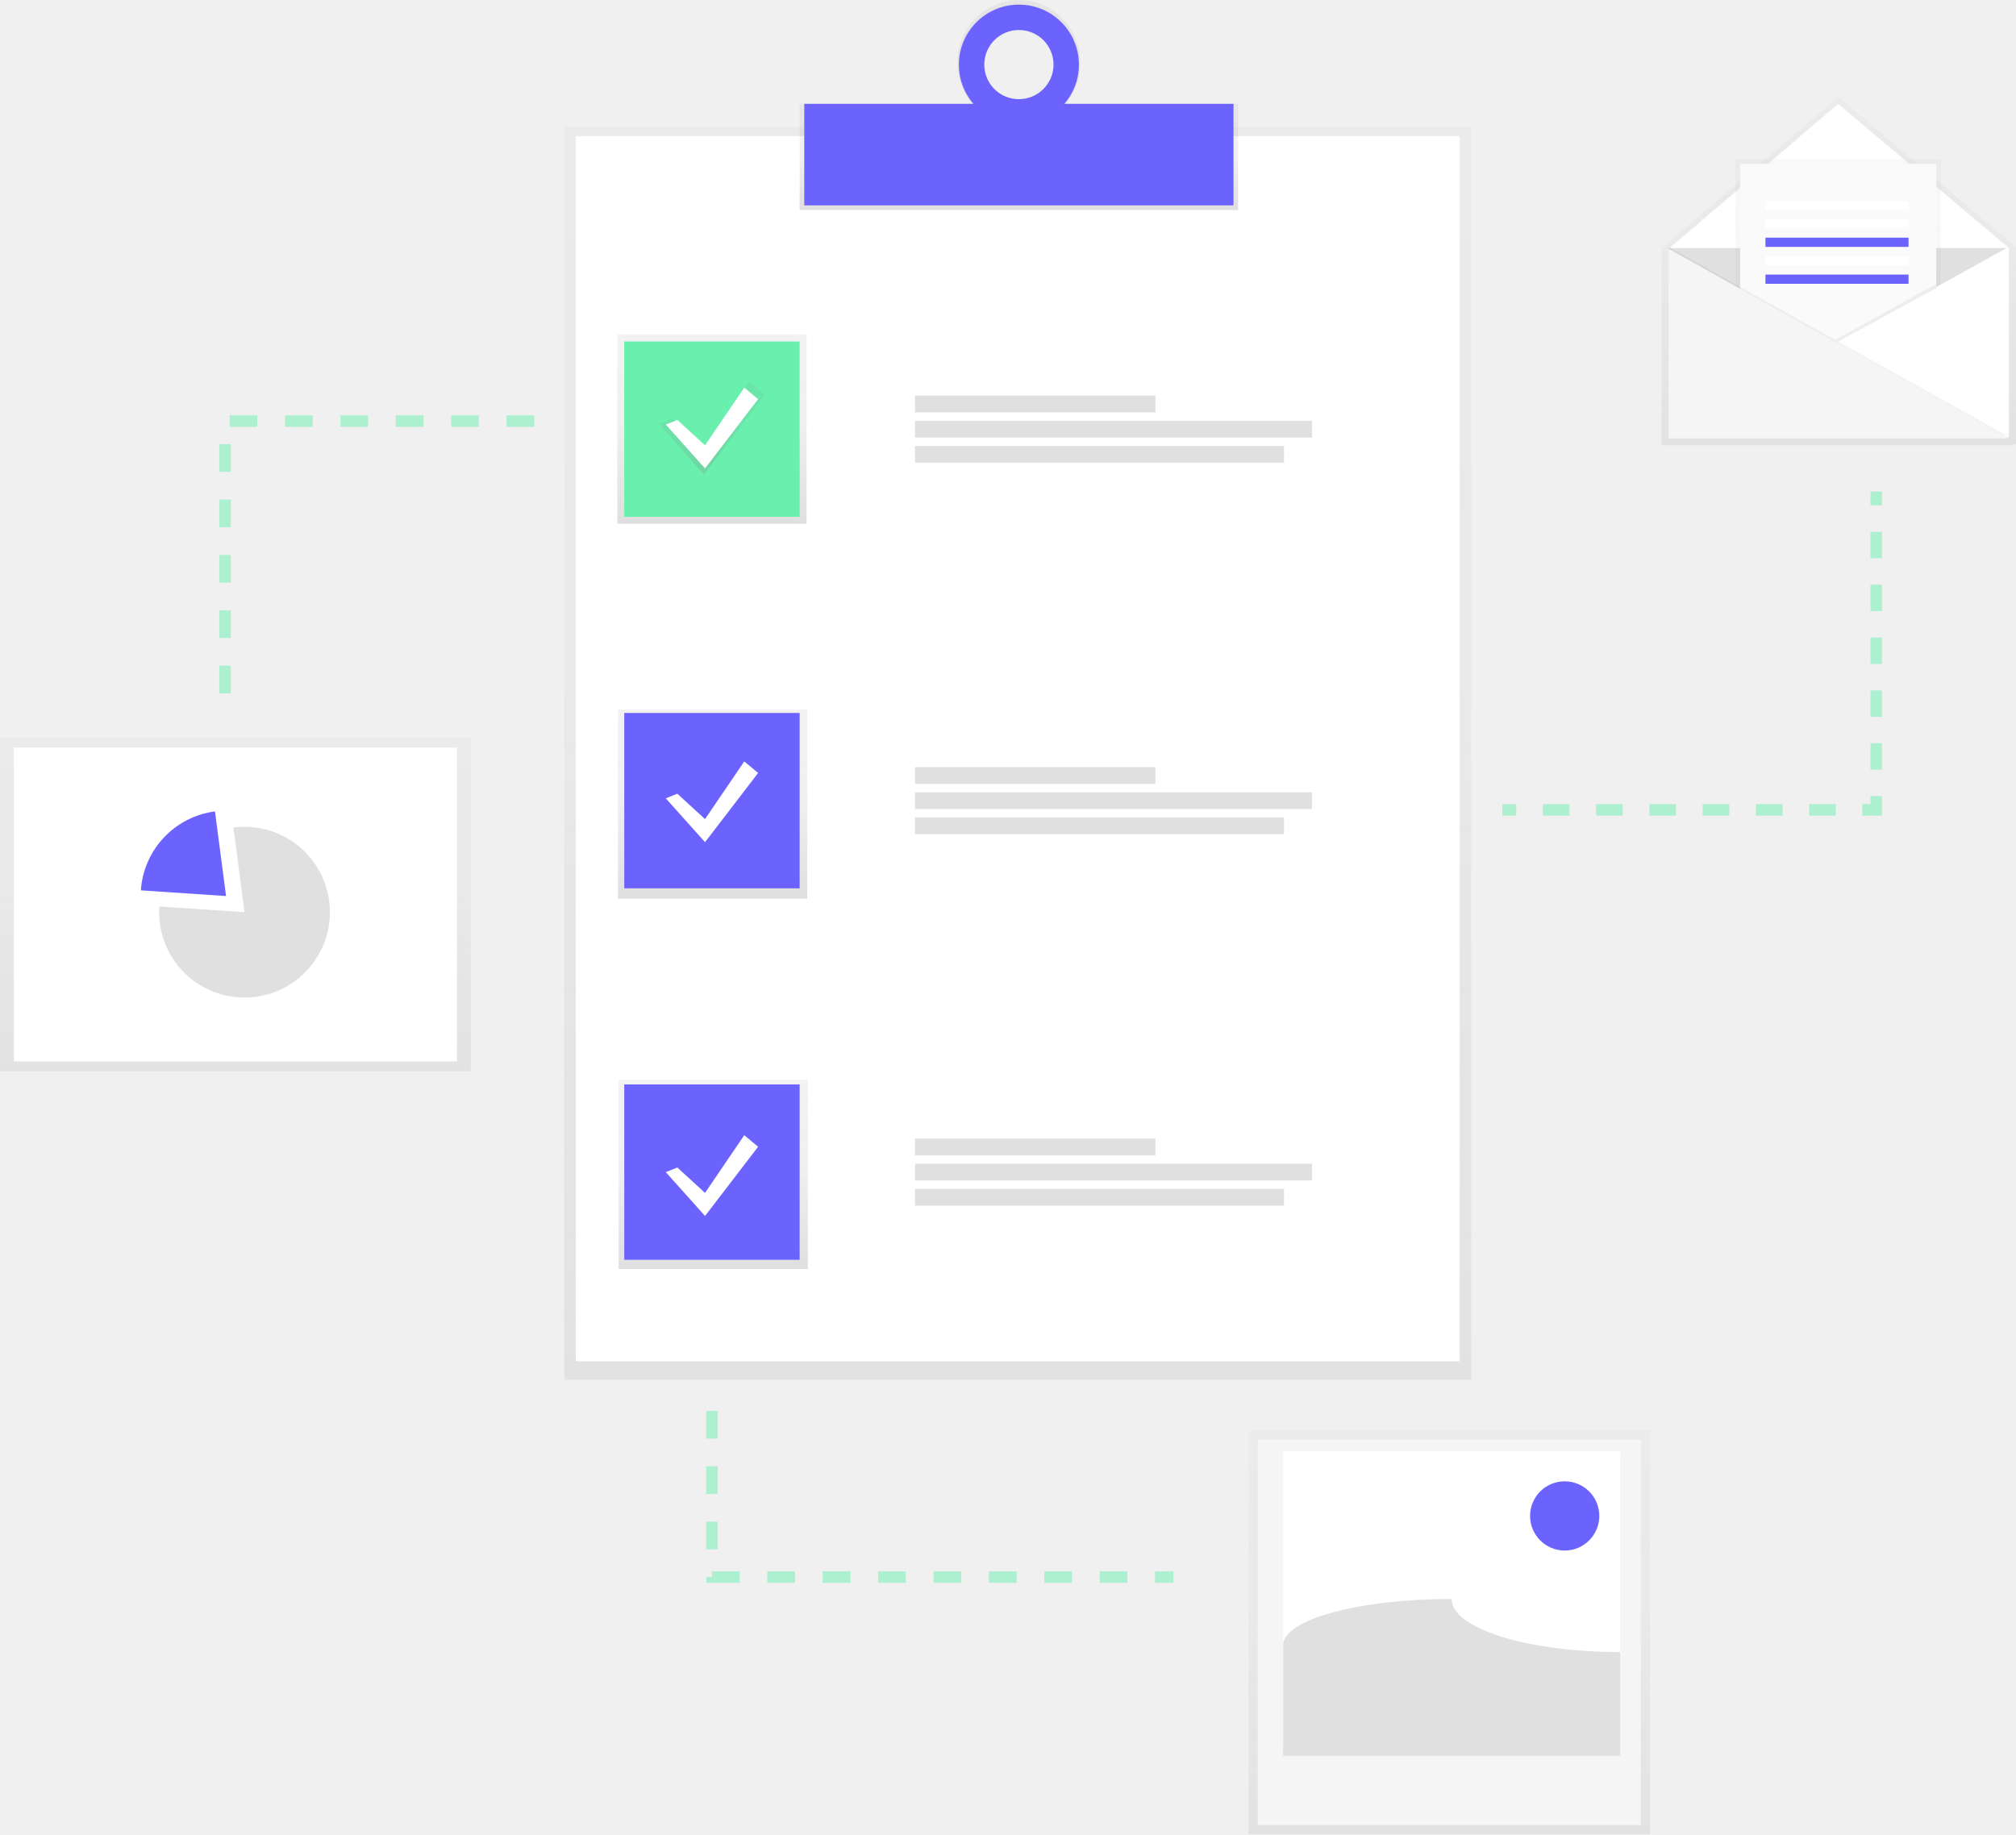
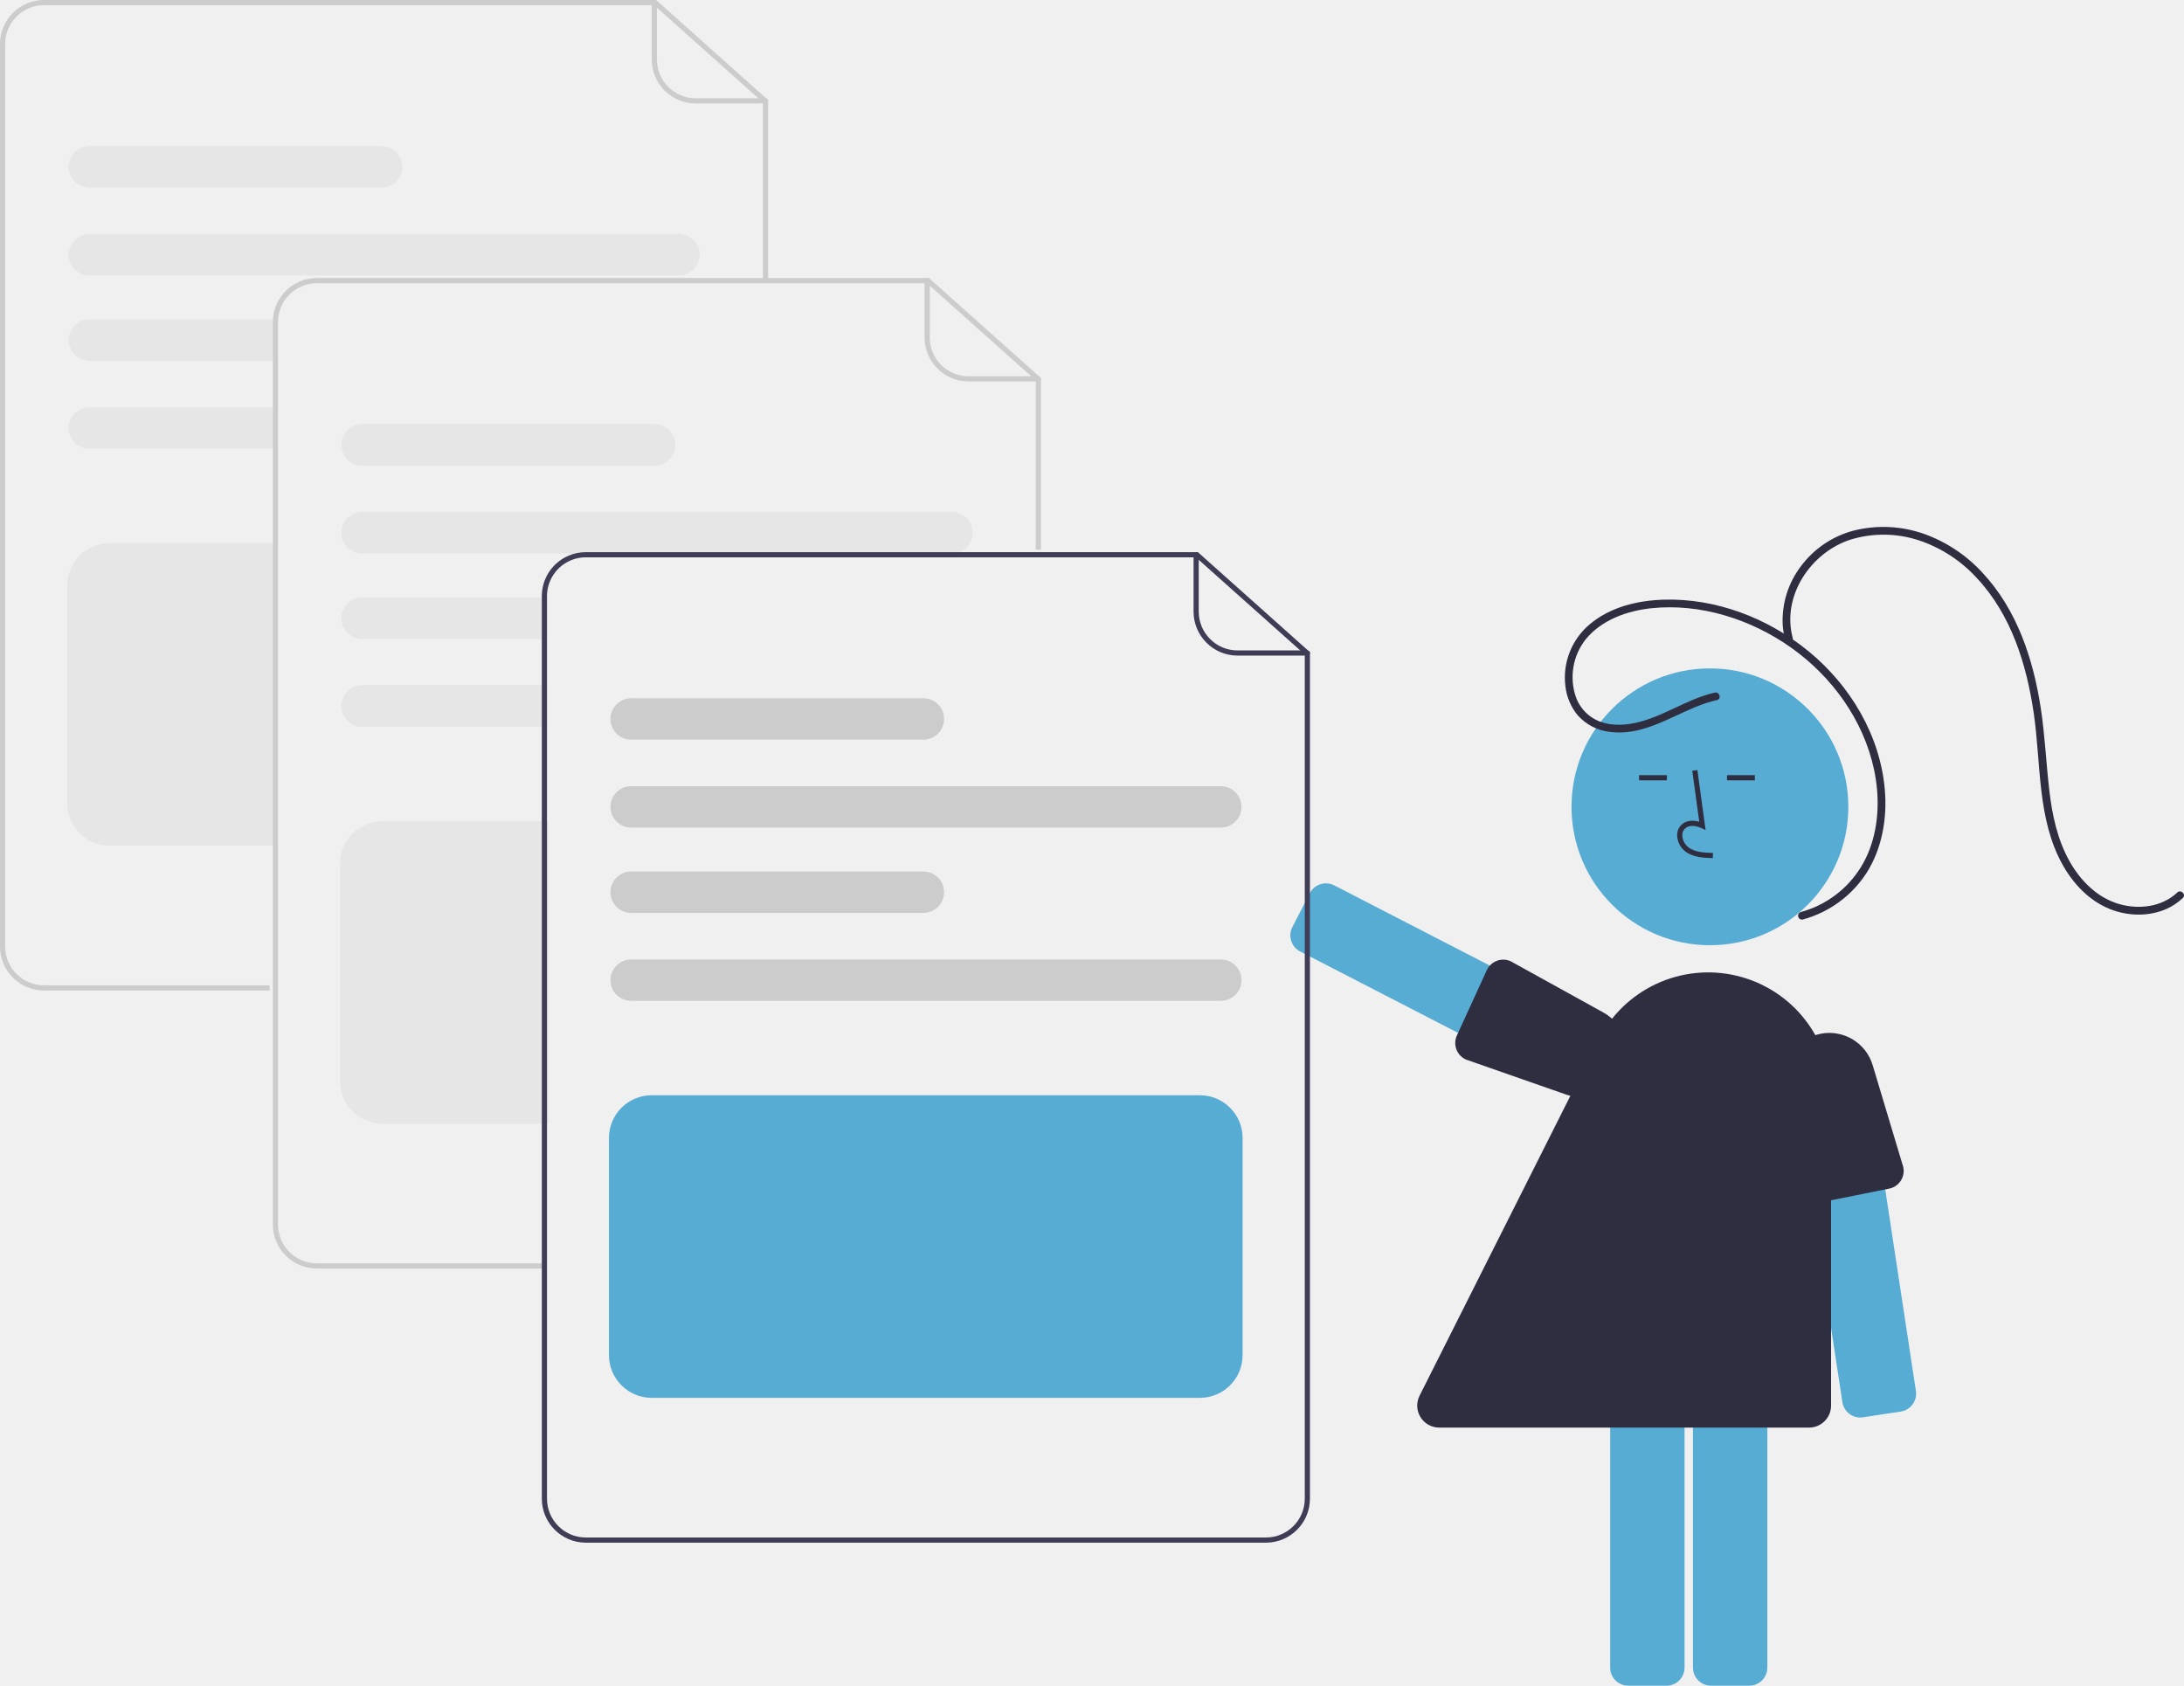
- <svg xmlns="http://www.w3.org/2000/svg" xmlns:xlink="http://www.w3.org/1999/xlink" id="629dcec7-c063-4496-b40c-d8a33d01e794" data-name="Layer 1" width="873.56" height="795" viewBox="0 0 873.56 795">
-   <defs>
-     <linearGradient id="1ad885a6-086f-4584-b8fc-49709722d9e2" x1="441" y1="598" x2="441" y2="55" gradientUnits="userSpaceOnUse">
-       <stop offset="0" stop-color="gray" stop-opacity="0.25" />
-       <stop offset="0.54" stop-color="gray" stop-opacity="0.12" />
-       <stop offset="1" stop-color="gray" stop-opacity="0.1" />
-     </linearGradient>
-     <linearGradient id="6f115915-dfc3-4eba-8ca8-4e2bf8885e02" x1="441.5" y1="91" x2="441.5" y2="44.98" xlink:href="#1ad885a6-086f-4584-b8fc-49709722d9e2" />
-     <linearGradient id="4923b0dd-8e96-4c93-b583-a6b0ce88de70" x1="604.72" y1="106.89" x2="604.72" y2="52.5" xlink:href="#1ad885a6-086f-4584-b8fc-49709722d9e2" />
-     <linearGradient id="ea587278-d59f-43ad-bda4-771cfa902fd4" x1="308.5" y1="227" x2="308.5" y2="145" xlink:href="#1ad885a6-086f-4584-b8fc-49709722d9e2" />
-     <linearGradient id="e2b55b91-c252-4605-a1d1-0f99b0ab4047" x1="308.78" y1="389.5" x2="308.78" y2="307.5" xlink:href="#1ad885a6-086f-4584-b8fc-49709722d9e2" />
-     <linearGradient id="76544af5-6047-4a4c-b2fc-a23f66c9d65b" x1="309.06" y1="550" x2="309.06" y2="468" xlink:href="#1ad885a6-086f-4584-b8fc-49709722d9e2" />
-     <linearGradient id="daf008b2-47be-48c6-a376-1f125493a331" x1="308.5" y1="205.63" x2="308.5" y2="165.37" xlink:href="#1ad885a6-086f-4584-b8fc-49709722d9e2" />
-     <linearGradient id="ebbb3683-2e35-4ba5-aa17-65e675e22e58" x1="796.5" y1="193" x2="796.5" y2="42" xlink:href="#1ad885a6-086f-4584-b8fc-49709722d9e2" />
-     <linearGradient id="3d5714ec-ccf4-45ec-9ad7-6b8d237940bd" x1="796.5" y1="176" x2="796.5" y2="69" xlink:href="#1ad885a6-086f-4584-b8fc-49709722d9e2" />
-     <linearGradient id="77e7c8c2-0f5e-4b8d-920a-2630d282c2c9" x1="628" y1="795" x2="628" y2="620" xlink:href="#1ad885a6-086f-4584-b8fc-49709722d9e2" />
-     <linearGradient id="a6898519-96e7-44e1-b71e-df9c3f17d463" x1="102" y1="464.25" x2="102" y2="319.75" xlink:href="#1ad885a6-086f-4584-b8fc-49709722d9e2" />
-   </defs>
-   <g opacity="0.5">
-     <rect x="244.5" y="55" width="393" height="543" fill="url(#1ad885a6-086f-4584-b8fc-49709722d9e2)" />
-   </g>
-   <rect x="249.5" y="59" width="383" height="531" fill="#fff" />
-   <rect x="346.5" y="44.98" width="190" height="46.02" fill="url(#6f115915-dfc3-4eba-8ca8-4e2bf8885e02)" />
-   <path d="M604.72,52.5c-14.67,0-26.56,12.18-26.56,27.2s11.89,27.2,26.56,27.2,26.56-12.18,26.56-27.2S619.39,52.5,604.72,52.5Zm0,42.89A15.69,15.69,0,1,1,620,79.7,15.51,15.51,0,0,1,604.72,95.39Z" transform="translate(-163.22 -52.5)" fill="url(#4923b0dd-8e96-4c93-b583-a6b0ce88de70)" />
-   <rect x="348.5" y="45" width="186" height="44" fill="#6c63ff" />
-   <path d="M604.72,54.5a26,26,0,1,0,26,26A26,26,0,0,0,604.72,54.5Zm0,41a15,15,0,1,1,15-15A15,15,0,0,1,604.72,95.5Z" transform="translate(-163.22 -52.5)" fill="#6c63ff" />
-   <rect x="267.5" y="145" width="82" height="82" fill="url(#ea587278-d59f-43ad-bda4-771cfa902fd4)" />
-   <rect x="267.78" y="307.5" width="82" height="82" fill="url(#e2b55b91-c252-4605-a1d1-0f99b0ab4047)" />
-   <rect x="268.06" y="468" width="82" height="82" fill="url(#76544af5-6047-4a4c-b2fc-a23f66c9d65b)" />
-   <rect x="270.5" y="148" width="76" height="76" fill="#69f0ae" />
-   <rect x="270.5" y="309" width="76" height="76" fill="#6c63ff" />
-   <rect x="270.5" y="470" width="76" height="76" fill="#6c63ff" />
-   <rect x="396.5" y="171.46" width="104.17" height="7.27" fill="#e0e0e0" />
-   <rect x="396.5" y="182.37" width="172" height="7.27" fill="#e0e0e0" />
-   <rect x="396.5" y="193.27" width="159.89" height="7.27" fill="#e0e0e0" />
-   <rect x="396.5" y="332.46" width="104.17" height="7.27" fill="#e0e0e0" />
-   <rect x="396.5" y="343.37" width="172" height="7.27" fill="#e0e0e0" />
-   <rect x="396.5" y="354.27" width="159.89" height="7.27" fill="#e0e0e0" />
-   <rect x="396.5" y="493.46" width="104.17" height="7.27" fill="#e0e0e0" />
-   <rect x="396.5" y="504.37" width="172" height="7.27" fill="#e0e0e0" />
-   <rect x="396.5" y="515.27" width="159.89" height="7.27" fill="#e0e0e0" />
-   <polygon points="291.25 181.47 305.05 194.13 324.6 165.38 331.5 171.13 305.05 205.63 285.5 183.78 291.25 181.47" fill="url(#daf008b2-47be-48c6-a376-1f125493a331)" />
-   <polygon points="293.5 182 305.5 193 322.5 168 328.5 173 305.5 203 288.5 184 293.5 182" fill="#fff" />
-   <polygon points="293.5 344 305.5 355 322.5 330 328.5 335 305.5 365 288.5 346 293.5 344" fill="#fff" />
-   <polygon points="293.5 506 305.5 517 322.5 492 328.5 497 305.5 527 288.5 508 293.5 506" fill="#fff" />
-   <g opacity="0.5">
-     <line x1="651" y1="351" x2="657" y2="351" fill="none" stroke="#69f0ae" stroke-miterlimit="10" stroke-width="5" />
-     <line x1="668.54" y1="351" x2="801.23" y2="351" fill="none" stroke="#69f0ae" stroke-miterlimit="10" stroke-width="5" stroke-dasharray="11.54 11.54" />
-     <polyline points="807 351 813 351 813 345" fill="none" stroke="#69f0ae" stroke-miterlimit="10" stroke-width="5" />
-     <line x1="813" y1="333.55" x2="813" y2="224.73" fill="none" stroke="#69f0ae" stroke-miterlimit="10" stroke-width="5" stroke-dasharray="11.45 11.45" />
-     <line x1="813" y1="219" x2="813" y2="213" fill="none" stroke="#69f0ae" stroke-miterlimit="10" stroke-width="5" />
-   </g>
-   <polyline points="231.5 182.5 97.5 182.5 97.5 308.5" fill="none" stroke="#69f0ae" stroke-miterlimit="10" stroke-width="5" stroke-dasharray="12" opacity="0.5" />
-   <polyline points="308.5 611.5 308.5 683.5 508.5 683.5" fill="none" stroke="#69f0ae" stroke-miterlimit="10" stroke-width="5" stroke-dasharray="12" opacity="0.5" />
-   <g opacity="0.5">
-     <polygon points="873.56 107.09 796.5 42 720.64 106.95 719.96 106.57 719.96 107.09 719.44 107.09 719.96 107.38 719.96 107.61 719.96 191.96 719.96 193 873.04 193 872.11 192.48 873.56 192.48 873.56 107.09" fill="url(#ebbb3683-2e35-4ba5-aa17-65e675e22e58)" />
-   </g>
-   <polygon points="870.5 189.5 723.5 189.5 723.5 107.5 796.5 45 870.5 107.5 870.5 189.5" fill="#fff" />
-   <polyline points="722.5 107.5 795.5 148.5 869.5 107.5" fill="#e0e0e0" />
-   <g opacity="0.5">
-     <polygon points="797.02 147.47 752 176 752 69 841 69 841 123.42 797.02 147.47" fill="url(#3d5714ec-ccf4-45ec-9ad7-6b8d237940bd)" />
-   </g>
-   <polygon points="797 148 754 176 754 71 839 71 839 124.4 797 148" fill="#fafafa" />
-   <polygon points="723 189 870 189 723 107 723 189" opacity="0.05" />
-   <polygon points="723 190 870 190 723 108 723 190" fill="#f5f5f5" />
-   <rect x="765" y="87" width="62" height="4" fill="#fff" />
-   <rect x="765" y="95" width="62" height="4" fill="#fff" />
-   <rect x="765" y="103" width="62" height="4" fill="#6c63ff" />
-   <rect x="765" y="111" width="62" height="4" fill="#fff" />
-   <rect x="765" y="119" width="62" height="4" fill="#6c63ff" />
-   <polygon points="839 125 839 123 795.26 147.31 796.45 147.97 839 125" opacity="0.05" />
-   <g opacity="0.5">
-     <rect x="541.02" y="620" width="173.95" height="175" fill="url(#77e7c8c2-0f5e-4b8d-920a-2630d282c2c9)" />
-   </g>
-   <rect x="545" y="624" width="166" height="167" fill="#f5f5f5" />
-   <rect x="556" y="629" width="146" height="128" fill="#fff" />
-   <path d="M865.22,768.5c-40.35,0-73-10.29-73-23-40.35,0-73,8.95-73,20v48h146Z" transform="translate(-163.22 -52.5)" fill="#e0e0e0" />
-   <circle cx="678" cy="657" r="15" fill="#6c63ff" />
-   <g opacity="0.5">
-     <rect y="319.75" width="204" height="144.5" fill="url(#a6898519-96e7-44e1-b71e-df9c3f17d463)" />
-   </g>
-   <rect x="6" y="324" width="192" height="136" fill="#fff" />
-   <path d="M269.17,410.84a37.29,37.29,0,0,0-4.8.32l4.8,36.68-36.91-2.46c-.05.81-.09,1.63-.09,2.46a37,37,0,1,0,37-37Z" transform="translate(-163.22 -52.5)" fill="#e0e0e0" />
-   <path d="M256.37,404.16a37,37,0,0,0-32.11,34.22l36.91,2.46Z" transform="translate(-163.22 -52.5)" fill="#6c63ff" />
+ <svg xmlns="http://www.w3.org/2000/svg" id="eb846191-07fb-429d-a36d-4b9eed5e0368" data-name="Layer 1" width="844.46" height="651.814" viewBox="0 0 844.46 651.814">
+   <path d="M789.817,548.366,680.48,491.995a7.007,7.007,0,0,1-3.014-9.429l6.763-13.118a7.008,7.008,0,0,1,9.429-3.014l109.337,56.372a7.007,7.007,0,0,1,3.014,9.429l-6.764,13.118a6.952,6.952,0,0,1-4.092,3.457,7.034,7.034,0,0,1-2.144.337A6.956,6.956,0,0,1,789.817,548.366Z" transform="translate(-177.7702 -124.0932)" fill="#57acd4" />
+   <path d="M756.482,495.633a6.966,6.966,0,0,1,5.394.141l35.831,19.812a17.469,17.469,0,0,1,7.253,22.952l-.449-.219.449.219a17.484,17.484,0,0,1-21.476,8.842l-38.859-13.582a6.999,6.999,0,0,1-3.573-9.237L752.606,499.33a7.037,7.037,0,0,1,.743-1.294A6.958,6.958,0,0,1,756.482,495.633Z" transform="translate(-177.7702 -124.0932)" fill="#2f2e41" />
+   <circle cx="661.155" cy="311.968" r="53.519" fill="#57acd4" />
+   <path d="M832.358,768.907V645.893a7.008,7.008,0,0,1,7-7h14.759a7.008,7.008,0,0,1,7,7V768.907a7.008,7.008,0,0,1-7,7H839.358A7.008,7.008,0,0,1,832.358,768.907Z" transform="translate(-177.7702 -124.0932)" fill="#57acd4" />
+   <path d="M800.358,768.907V645.893a7.008,7.008,0,0,1,7-7h14.759a7.008,7.008,0,0,1,7,7V768.907a7.008,7.008,0,0,1-7,7H807.358A7.008,7.008,0,0,1,800.358,768.907Z" transform="translate(-177.7702 -124.0932)" fill="#57acd4" />
+   <path d="M840.049,455.897l.056-2c-3.721-.104-7.001-.337-9.466-2.138A6.148,6.148,0,0,1,828.258,447.231a3.514,3.514,0,0,1,1.153-2.895c1.636-1.382,4.269-.935,6.188-.055l1.655.759-3.173-23.19-1.981.271,2.699,19.727c-2.607-.767-5.023-.437-6.678.961a5.471,5.471,0,0,0-1.86,4.492,8.133,8.133,0,0,0,3.2,6.073C832.627,455.689,836.742,455.804,840.049,455.897Z" transform="translate(-177.7702 -124.0932)" fill="#2f2e41" />
+   <rect x="633.758" y="299.73" width="10.771" height="2" fill="#2f2e41" />
+   <rect x="667.758" y="299.73" width="10.771" height="2" fill="#2f2e41" />
+   <path d="M890.139,666.249,871.629,544.635a7.007,7.007,0,0,1,5.867-7.973L892.087,534.441a7.008,7.008,0,0,1,7.974,5.867L918.571,661.921a7.008,7.008,0,0,1-5.867,7.974l-14.591,2.221a6.994,6.994,0,0,1-7.974-5.867Z" transform="translate(-177.7702 -124.0932)" fill="#57acd4" />
+   <path d="M875.834,588.191a6.966,6.966,0,0,1-3.055-4.448l-5.019-40.635a17.469,17.469,0,0,1,14.311-19.354l.087.492-.087-.492a17.484,17.484,0,0,1,19.773,12.184l11.84,39.425a6.999,6.999,0,0,1-5.375,8.318l-27.205,5.474a7.037,7.037,0,0,1-1.484.159A6.958,6.958,0,0,1,875.834,588.191Z" transform="translate(-177.7702 -124.0932)" fill="#2f2e41" />
+   <path d="M877.27,676.093H734.247a8.5,8.5,0,0,1-7.594-12.319L795.802,526.263a47.516,47.516,0,0,1,89.968,21.347V667.593A8.51,8.51,0,0,1,877.27,676.093Z" transform="translate(-177.7702 -124.0932)" fill="#2f2e41" />
+   <path d="M840.821,391.907c-10.956,2.446-20.197,9.587-31.212,11.807-5.02,1.012-10.548.97-15.158-1.501a15.799,15.799,0,0,1-7.335-8.559,23.621,23.621,0,0,1,3.767-22.341c6.184-7.57,16.043-11.058,25.502-12.041,18.93-1.967,38.375,4.271,53.783,15.137,15.909,11.22,28.114,28.067,32.208,47.241,2.188,10.25,1.973,21.153-1.764,31.023a39.528,39.528,0,0,1-19.769,21.545,38.796,38.796,0,0,1-6.766,2.519,1.501,1.501,0,0,0,.798,2.893A42.731,42.731,0,0,0,899.642,461.391c5.861-9.375,7.827-20.852,6.925-31.759-1.746-21.099-13.349-40.492-29.569-53.768-15.582-12.754-35.74-20.515-56.007-19.898-10.164.309-20.715,2.889-28.619,9.587a26.919,26.919,0,0,0-9.342,23.787,21.571,21.571,0,0,0,4.736,11.294,19.518,19.518,0,0,0,12.528,6.47c11.984,1.56,22.376-5.233,32.966-9.6a51.263,51.263,0,0,1,8.36-2.705c1.883-.421,1.086-3.313-.798-2.893Z" transform="translate(-177.7702 -124.0932)" fill="#2f2e41" />
+   <path d="M870.923,370.705c-4.303-16.107,6.926-32.872,22.184-37.902a43.585,43.585,0,0,1,26.84.299,52.942,52.942,0,0,1,22.118,14.441c13.374,14.228,19.299,33.432,22.071,52.366,2.862,19.549,1.247,40.961,11.25,58.725,4.147,7.365,10.303,13.814,18.257,16.986,7.42,2.959,16.31,2.973,23.419-.873a22.458,22.458,0,0,0,4.705-3.437c1.407-1.328-.717-3.446-2.121-2.121-5.953,5.617-14.825,6.677-22.476,4.472-8.345-2.404-14.769-8.818-19.001-16.203-4.895-8.541-6.933-18.303-8.045-27.989-1.213-10.574-1.681-21.204-3.302-31.735-2.923-18.993-9.238-38.059-22.636-52.312a56.363,56.363,0,0,0-22.275-14.821,47.224,47.224,0,0,0-27.278-1.377,37.203,37.203,0,0,0-20.506,13.79,34.679,34.679,0,0,0-7.073,22.536,30.616,30.616,0,0,0,.975,5.953,1.501,1.501,0,0,0,2.893-.798Z" transform="translate(-177.7702 -124.0932)" fill="#2f2e41" />
+   <path d="M282.03,507.093H194.77a17.019,17.019,0,0,1-17-17v-349a17.019,17.019,0,0,1,17-17H431.451l43.319,38.678v70.322h-2V163.667L430.688,126.093H194.77a15.017,15.017,0,0,0-15,15v349a15.017,15.017,0,0,0,15,15h87.26Z" transform="translate(-177.7702 -124.0932)" fill="#ccc" />
+   <path d="M473.77,164.093h-27a17.019,17.019,0,0,1-17-17v-22a1,1,0,1,1,2,0v22a15.017,15.017,0,0,0,15,15h27a1,1,0,0,1,0,2Z" transform="translate(-177.7702 -124.0932)" fill="#ccc" />
+   <path d="M440.31,214.593h-228a8,8,0,0,0,0,16h228a8,8,0,0,0,0-16Z" transform="translate(-177.7702 -124.0932)" fill="#e6e6e6" />
+   <path d="M325.31,180.593h-113a8,8,0,0,0,0,16h113a8,8,0,0,0,0-16Z" transform="translate(-177.7702 -124.0932)" fill="#e6e6e6" />
+   <path d="M212.31,281.593a8,8,0,0,0,0,16h71.46v-16Z" transform="translate(-177.7702 -124.0932)" fill="#e6e6e6" />
+   <path d="M212.31,247.593a8,8,0,1,0,0,16h71.46v-16Z" transform="translate(-177.7702 -124.0932)" fill="#e6e6e6" />
+   <path d="M284.27,451.093h-64.04a16.519,16.519,0,0,1-16.5-16.5v-84a16.519,16.519,0,0,1,16.5-16.5h64.04Z" transform="translate(-177.7702 -124.0932)" fill="#e6e6e6" />
+   <path d="M387.53,614.593H300.27a17.019,17.019,0,0,1-17-17v-349a17.019,17.019,0,0,1,17-17H536.951l43.319,38.678v66.322h-2V271.167L536.188,233.593H300.27a15.017,15.017,0,0,0-15,15v349a15.017,15.017,0,0,0,15,15h87.26Z" transform="translate(-177.7702 -124.0932)" fill="#ccc" />
+   <path d="M579.27,271.593h-27a17.019,17.019,0,0,1-17-17v-22a1,1,0,1,1,2,0v22a15.017,15.017,0,0,0,15,15h27a1,1,0,0,1,0,2Z" transform="translate(-177.7702 -124.0932)" fill="#ccc" />
+   <path d="M545.81,322.093h-228a8,8,0,0,0,0,16h228a8,8,0,0,0,0-16Z" transform="translate(-177.7702 -124.0932)" fill="#e6e6e6" />
+   <path d="M430.81,288.093h-113a8,8,0,0,0,0,16h113a8,8,0,0,0,0-16Z" transform="translate(-177.7702 -124.0932)" fill="#e6e6e6" />
+   <path d="M545.81,322.093h-228a8,8,0,0,0,0,16h228a8,8,0,0,0,0-16Z" transform="translate(-177.7702 -124.0932)" fill="#e6e6e6" />
+   <path d="M430.81,288.093h-113a8,8,0,0,0,0,16h113a8,8,0,0,0,0-16Z" transform="translate(-177.7702 -124.0932)" fill="#e6e6e6" />
+   <path d="M317.81,389.093a8,8,0,0,0,0,16h71.46v-16Z" transform="translate(-177.7702 -124.0932)" fill="#e6e6e6" />
+   <path d="M317.81,355.093a8,8,0,0,0,0,16h71.46v-16Z" transform="translate(-177.7702 -124.0932)" fill="#e6e6e6" />
+   <path d="M317.81,389.093a8,8,0,0,0,0,16h71.46v-16Z" transform="translate(-177.7702 -124.0932)" fill="#e6e6e6" />
+   <path d="M317.81,355.093a8,8,0,0,0,0,16h71.46v-16Z" transform="translate(-177.7702 -124.0932)" fill="#e6e6e6" />
+   <path d="M389.77,558.593h-64.04a16.519,16.519,0,0,1-16.5-16.5v-84a16.519,16.519,0,0,1,16.5-16.5h64.04Z" transform="translate(-177.7702 -124.0932)" fill="#e6e6e6" />
+   <path d="M395.41,340.093a16.994,16.994,0,0,0-8.14,14.5v2.5h2v-2.5a15.027,15.027,0,0,1,11.15-14.5Zm245.54-2.5H404.27a17.02,17.02,0,0,0-17,17v349a17.024,17.024,0,0,0,17,17h263a17.024,17.024,0,0,0,17-17v-327.32Zm41.32,366a15.018,15.018,0,0,1-15,15h-263a15.018,15.018,0,0,1-15-15v-349a15.027,15.027,0,0,1,11.15-14.5,14.833,14.833,0,0,1,3.85-.5H640.19l42.08,37.57Zm-286.86-363.5a16.994,16.994,0,0,0-8.14,14.5v2.5h2v-2.5a15.027,15.027,0,0,1,11.15-14.5Z" transform="translate(-177.7702 -124.0932)" fill="#3f3d56" />
+   <path d="M683.27,377.593h-27a17.019,17.019,0,0,1-17-17v-22a1,1,0,0,1,2,0v22a15.017,15.017,0,0,0,15,15h27a1,1,0,0,1,0,2Z" transform="translate(-177.7702 -124.0932)" fill="#3f3d56" />
+   <path d="M649.812,444.093h-228a8,8,0,1,1,0-16h228a8,8,0,0,1,0,16Z" transform="translate(-177.7702 -124.0932)" fill="#ccc" />
+   <path d="M534.812,410.093h-113a8,8,0,1,1,0-16h113a8,8,0,0,1,0,16Z" transform="translate(-177.7702 -124.0932)" fill="#ccc" />
+   <path d="M649.812,511.093h-228a8,8,0,1,1,0-16h228a8,8,0,0,1,0,16Z" transform="translate(-177.7702 -124.0932)" fill="#ccc" />
+   <path d="M534.812,477.093h-113a8,8,0,1,1,0-16h113a8,8,0,0,1,0,16Z" transform="translate(-177.7702 -124.0932)" fill="#ccc" />
+   <path d="M641.729,664.593h-212a16.519,16.519,0,0,1-16.5-16.5v-84a16.519,16.519,0,0,1,16.5-16.5h212a16.519,16.519,0,0,1,16.5,16.5v84A16.519,16.519,0,0,1,641.729,664.593Z" transform="translate(-177.7702 -124.0932)" fill="#57acd4" />
</svg>
